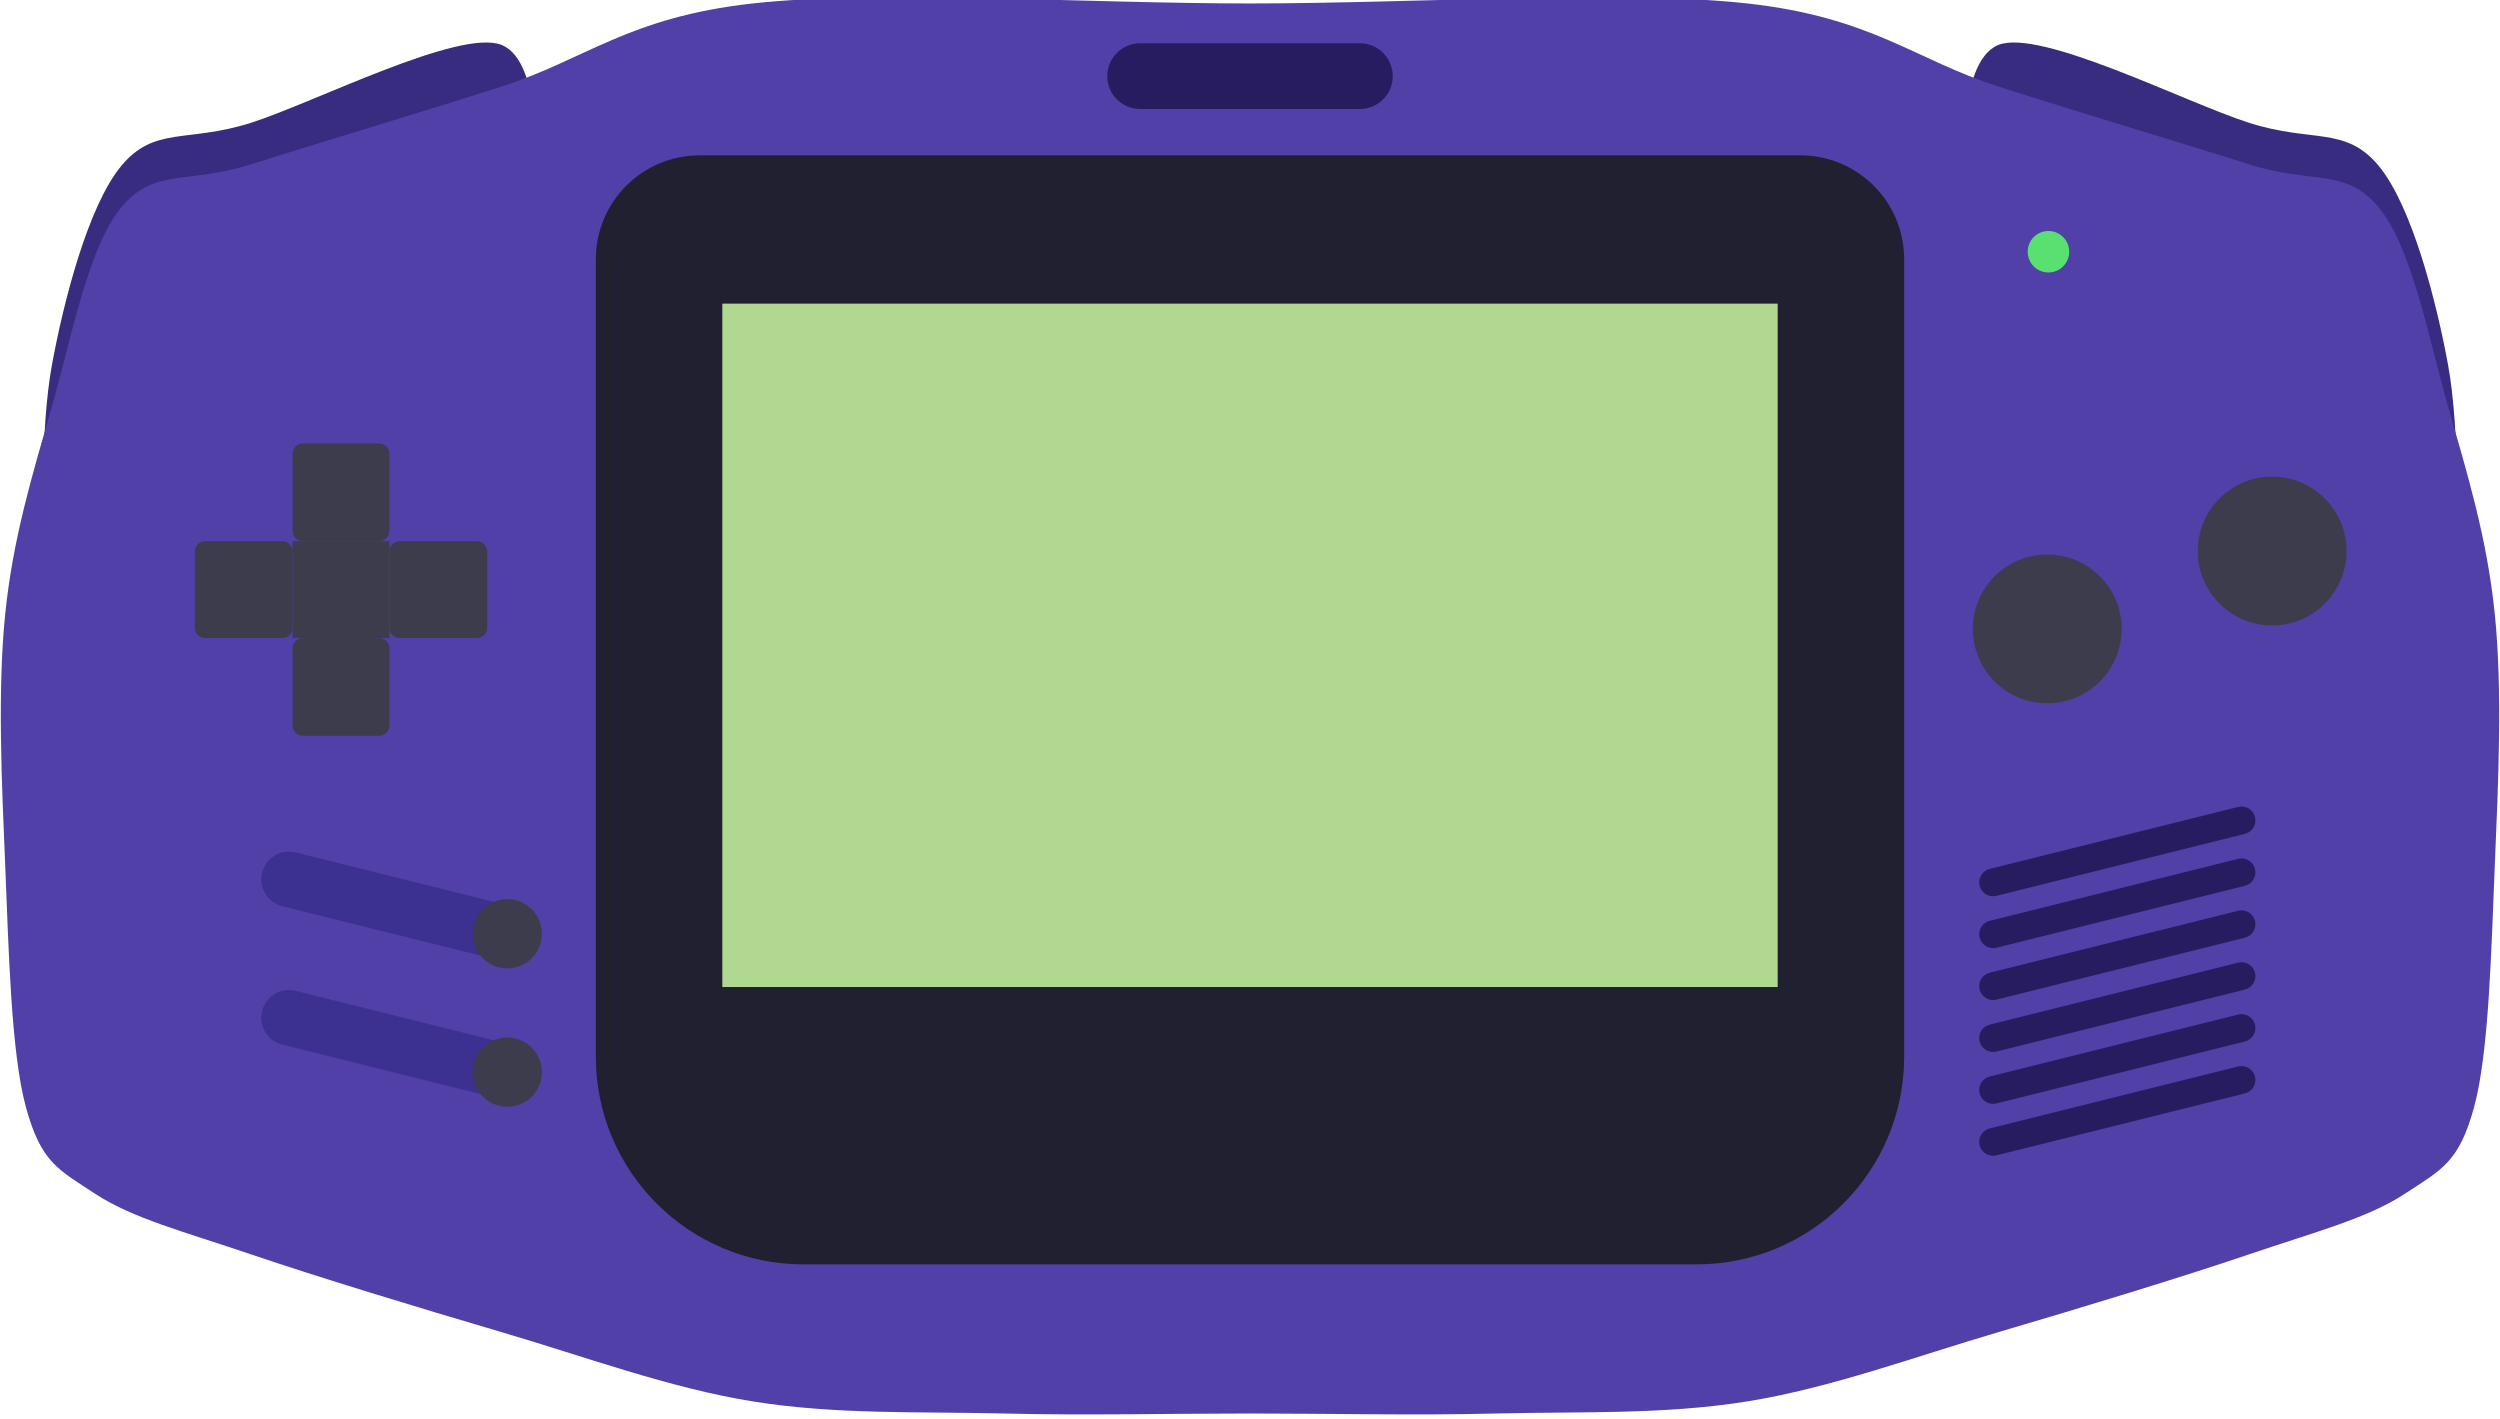
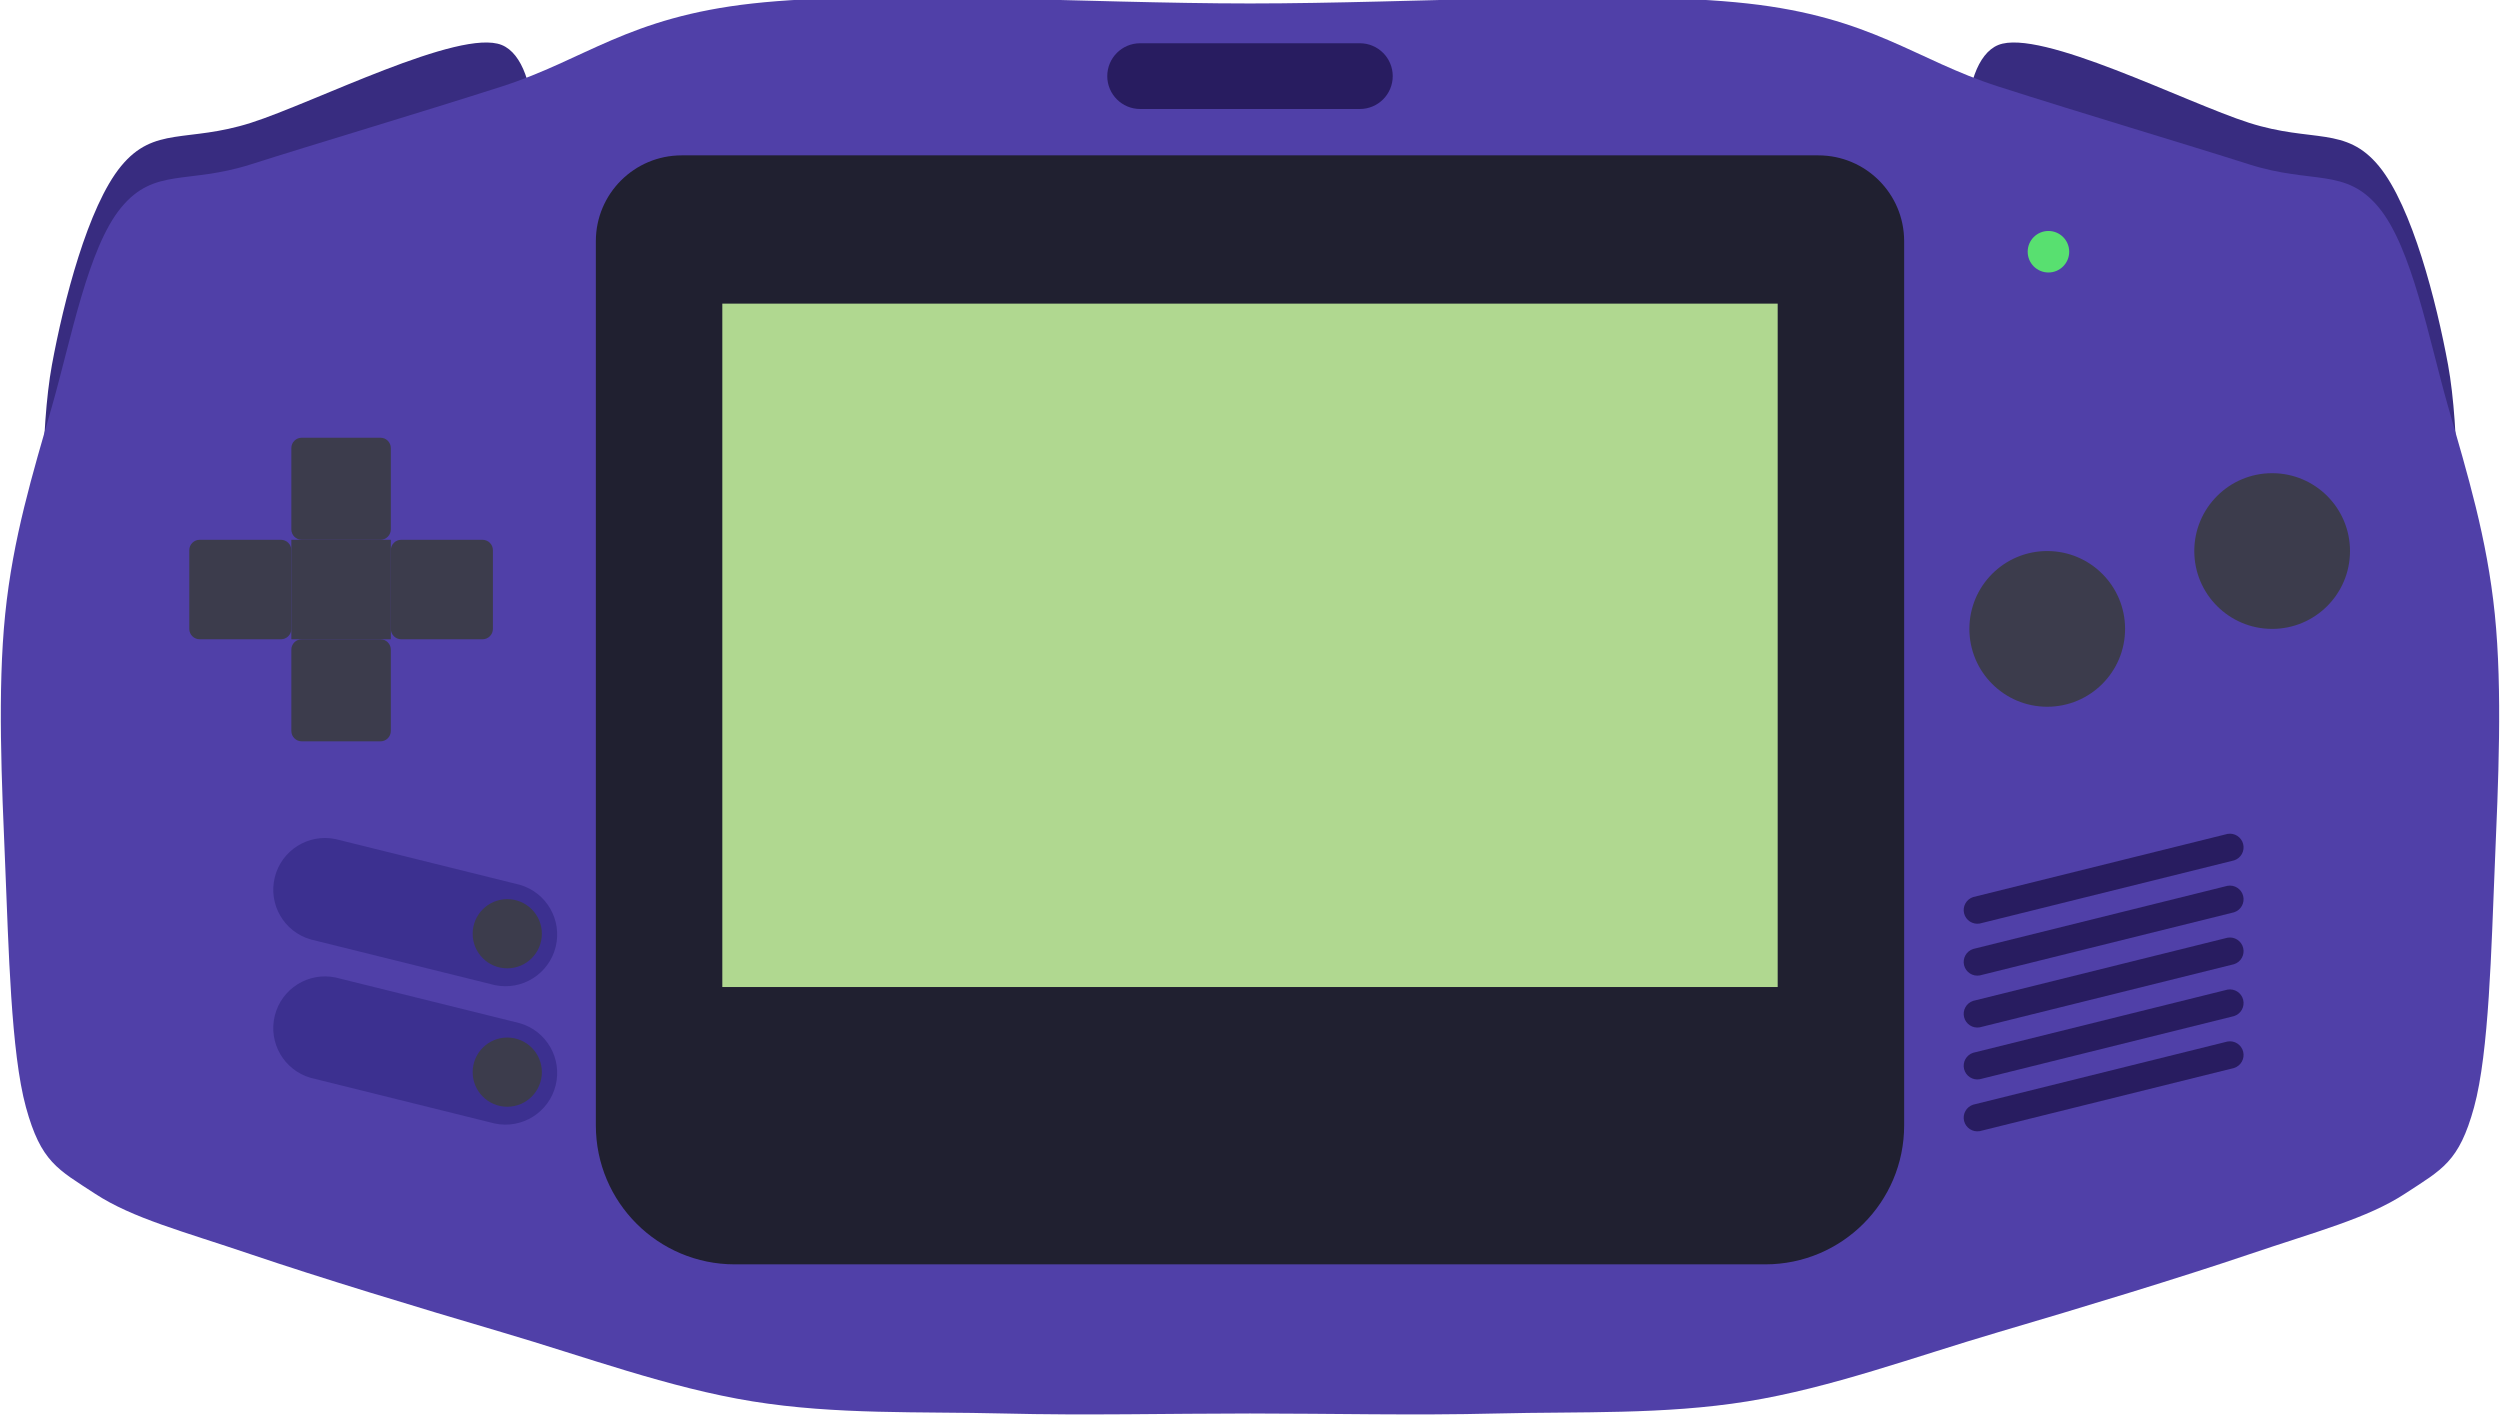
<svg xmlns="http://www.w3.org/2000/svg" viewBox="0 0 144.5 82" width="144.5mm" height="82mm">
  <style>.body{fill:#5040a8}.shoulder{fill:#382c80}.lens{fill:#202030}.lcd{fill:#b0d890}.button{fill:#3c3c4c}.plate{fill:#3c3090}.slot{fill:#281c60}.led{fill:#58e070}</style>
  <path id="shoulder-l" class="shoulder" d="M3,21.1 C3.67,17.45 5.08,11.93 7,9.6 C8.92,7.27 10.83,8.27 14.5,7.1 C18.17,5.93 26.58,1.62 29,2.6 C31.42,3.58 31.42,10.52 29,13 C26.58,15.48 18.17,16.33 14.5,17.5 C10.83,18.67 8.92,17.67 7,20 C5.08,22.33 3.67,31.32 3,31.5 C2.33,31.68 2.33,24.75 3,21.1 Z" />
  <path id="shoulder-r" class="shoulder" d="M141.5,31.5 C140.83,31.32 139.42,22.33 137.5,20 C135.58,17.67 133.67,18.67 130,17.5 C126.33,16.33 117.92,15.48 115.5,13 C113.08,10.52 113.08,3.58 115.5,2.6 C117.92,1.62 126.33,5.93 130,7.1 C133.67,8.27 135.58,7.27 137.5,9.6 C139.42,11.93 140.83,17.45 141.5,21.1 C142.17,24.75 142.17,31.68 141.5,31.5 Z" />
  <path id="body" class="body" d="M72.25,0.2 C62.67,0.2 50.71,-0.6 43.5,0.2 C36.29,1 33.83,3.45 29,5 C24.17,6.55 18.17,8.33 14.5,9.5 C10.83,10.67 8.92,9.67 7,12 C5.08,14.33 4.12,19.58 3,23.5 C1.88,27.42 0.75,31.08 0.3,35.5 C-0.15,39.92 0.1,45.25 0.3,50 C0.5,54.75 0.63,60.83 1.5,64 C2.37,67.17 3.33,67.58 5.5,69 C7.67,70.42 10.58,71.17 14.5,72.5 C18.42,73.83 24.17,75.58 29,77 C33.83,78.42 38.67,80.22 43.5,81 C48.33,81.78 53.21,81.58 58,81.7 C62.79,81.82 67.5,81.7 72.25,81.7 C77,81.7 81.71,81.82 86.5,81.7 C91.29,81.58 96.17,81.78 101,81 C105.83,80.22 110.67,78.42 115.5,77 C120.33,75.58 126.08,73.83 130,72.5 C133.92,71.17 136.83,70.42 139,69 C141.17,67.58 142.13,67.17 143,64 C143.87,60.83 144,54.75 144.2,50 C144.4,45.25 144.65,39.92 144.2,35.5 C143.75,31.08 142.62,27.42 141.5,23.5 C140.38,19.58 139.42,14.33 137.5,12 C135.58,9.67 133.67,10.67 130,9.5 C126.33,8.33 120.33,6.55 115.5,5 C110.67,3.45 108.21,1 101,0.2 C93.79,-0.6 81.83,0.2 72.25,0.2 Z" />
-   <path id="lens" class="lens" d="M40.44,8.98 H104.06 A6,6 0 0 1 110.06,14.98 V61.08 A12,12 0 0 1 98.06,73.08 H46.44 A12,12 0 0 1 34.44,61.08 V14.98 A6,6 0 0 1 40.44,8.98 Z" />
+   <path id="lens" class="lens" d="M39.4,8.98 H105.1 A4.96,4.96 0 0 1 110.06,13.94 V65.05 A8.03,8.03 0 0 1 102.03,73.08 H42.47 A8.03,8.03 0 0 1 34.44,65.05 V13.94 A4.96,4.96 0 0 1 39.4,8.98 Z" />
  <rect id="lcd" class="lcd" x="41.75" y="17.55" width="61" height="39.5" />
  <path id="top-slot" class="slot" d="M65.9,6.3 L78.6,6.3 A1.9,1.9 0 0 0 78.6,2.5 L65.9,2.5 A1.9,1.9 0 0 0 65.9,6.3 Z" />
  <circle id="led" class="led" cx="118.4" cy="14.55" r="1.2" />
-   <rect id="dpad-up" class="button" x="16.91" y="25.63" width="5.6" height="5.65" rx="0.6" />
-   <rect id="dpad-down" class="button" x="16.91" y="36.88" width="5.6" height="5.65" rx="0.6" />
-   <rect id="dpad-left" class="button" x="11.26" y="31.28" width="5.65" height="5.6" rx="0.6" />
-   <rect id="dpad-right" class="button" x="22.51" y="31.28" width="5.65" height="5.6" rx="0.6" />
-   <rect id="dpad-centre" class="button" x="16.91" y="31.28" width="5.6" height="5.6" />
-   <circle id="btn-a" class="button" cx="131.33" cy="31.85" r="4.3" />
-   <circle id="btn-b" class="button" cx="118.33" cy="36.35" r="4.3" />
-   <path id="start-plate" class="plate" d="M16.32,52.38 L28.93,55.52 A1.6,1.6 0 0 0 29.71,52.42 L17.09,49.27 A1.6,1.6 0 0 0 16.32,52.38 Z" />
+   <rect id="dpad-up" class="button" x="16.84" y="25.3" width="5.75" height="5.9" rx="0.6" />
+   <rect id="dpad-down" class="button" x="16.84" y="36.95" width="5.75" height="5.9" rx="0.6" />
+   <rect id="dpad-left" class="button" x="10.94" y="31.2" width="5.9" height="5.75" rx="0.6" />
+   <rect id="dpad-right" class="button" x="22.59" y="31.2" width="5.9" height="5.75" rx="0.6" />
+   <rect id="dpad-centre" class="button" x="16.84" y="31.2" width="5.75" height="5.75" />
+   <circle id="btn-a" class="button" cx="131.33" cy="31.85" r="4.5" />
+   <circle id="btn-b" class="button" cx="118.33" cy="36.35" r="4.5" />
+   <path id="start-plate" class="plate" d="M17.96,54.3 L28.6,56.94 A2.99,2.99 0 0 0 30.04,51.14 L19.4,48.5 A2.99,2.99 0 0 0 17.96,54.3 Z" />
  <circle id="btn-start" class="button" cx="29.32" cy="53.97" r="2" />
-   <path id="select-plate" class="plate" d="M16.32,60.38 L28.93,63.52 A1.6,1.6 0 0 0 29.71,60.42 L17.09,57.27 A1.6,1.6 0 0 0 16.32,60.38 Z" />
+   <path id="select-plate" class="plate" d="M17.96,62.3 L28.6,64.94 A2.99,2.99 0 0 0 30.04,59.14 L19.4,56.5 A2.99,2.99 0 0 0 17.96,62.3 Z" />
  <circle id="btn-select" class="button" cx="29.32" cy="61.97" r="2" />
-   <path id="speaker-1" class="slot" d="M115.39,51.78 L129.75,48.2 A0.8,0.8 0 0 0 129.37,46.64 L115.01,50.22 A0.8,0.8 0 0 0 115.39,51.78 Z" />
-   <path id="speaker-2" class="slot" d="M115.39,54.78 L129.75,51.2 A0.8,0.8 0 0 0 129.37,49.64 L115.01,53.22 A0.8,0.8 0 0 0 115.39,54.78 Z" />
-   <path id="speaker-3" class="slot" d="M115.39,57.78 L129.75,54.2 A0.8,0.8 0 0 0 129.37,52.64 L115.01,56.22 A0.8,0.8 0 0 0 115.39,57.78 Z" />
-   <path id="speaker-4" class="slot" d="M115.39,60.78 L129.75,57.2 A0.8,0.8 0 0 0 129.37,55.64 L115.01,59.22 A0.8,0.8 0 0 0 115.39,60.78 Z" />
-   <path id="speaker-5" class="slot" d="M115.39,63.78 L129.75,60.2 A0.8,0.8 0 0 0 129.37,58.64 L115.01,62.22 A0.8,0.8 0 0 0 115.39,63.78 Z" />
-   <path id="speaker-6" class="slot" d="M115.39,66.78 L129.75,63.2 A0.8,0.8 0 0 0 129.37,61.64 L115.01,65.22 A0.8,0.8 0 0 0 115.39,66.78 Z" />
+   <path id="speaker-1" class="slot" d="M114.43,53.38 L129.13,49.73 A0.79,0.79 0 0 0 128.75,48.2 L114.05,51.85 A0.79,0.79 0 0 0 114.43,53.38 Z" />
+   <path id="speaker-2" class="slot" d="M114.43,56.38 L129.13,52.73 A0.79,0.79 0 0 0 128.75,51.2 L114.05,54.85 A0.79,0.79 0 0 0 114.43,56.38 Z" />
+   <path id="speaker-3" class="slot" d="M114.43,59.38 L129.13,55.73 A0.79,0.79 0 0 0 128.75,54.2 L114.05,57.85 A0.79,0.79 0 0 0 114.43,59.38 Z" />
+   <path id="speaker-4" class="slot" d="M114.43,62.38 L129.13,58.73 A0.79,0.79 0 0 0 128.75,57.2 L114.05,60.85 A0.79,0.79 0 0 0 114.43,62.38 Z" />
+   <path id="speaker-5" class="slot" d="M114.43,65.38 L129.13,61.73 A0.79,0.79 0 0 0 128.75,60.2 L114.05,63.85 A0.79,0.79 0 0 0 114.43,65.38 Z" />
</svg>
